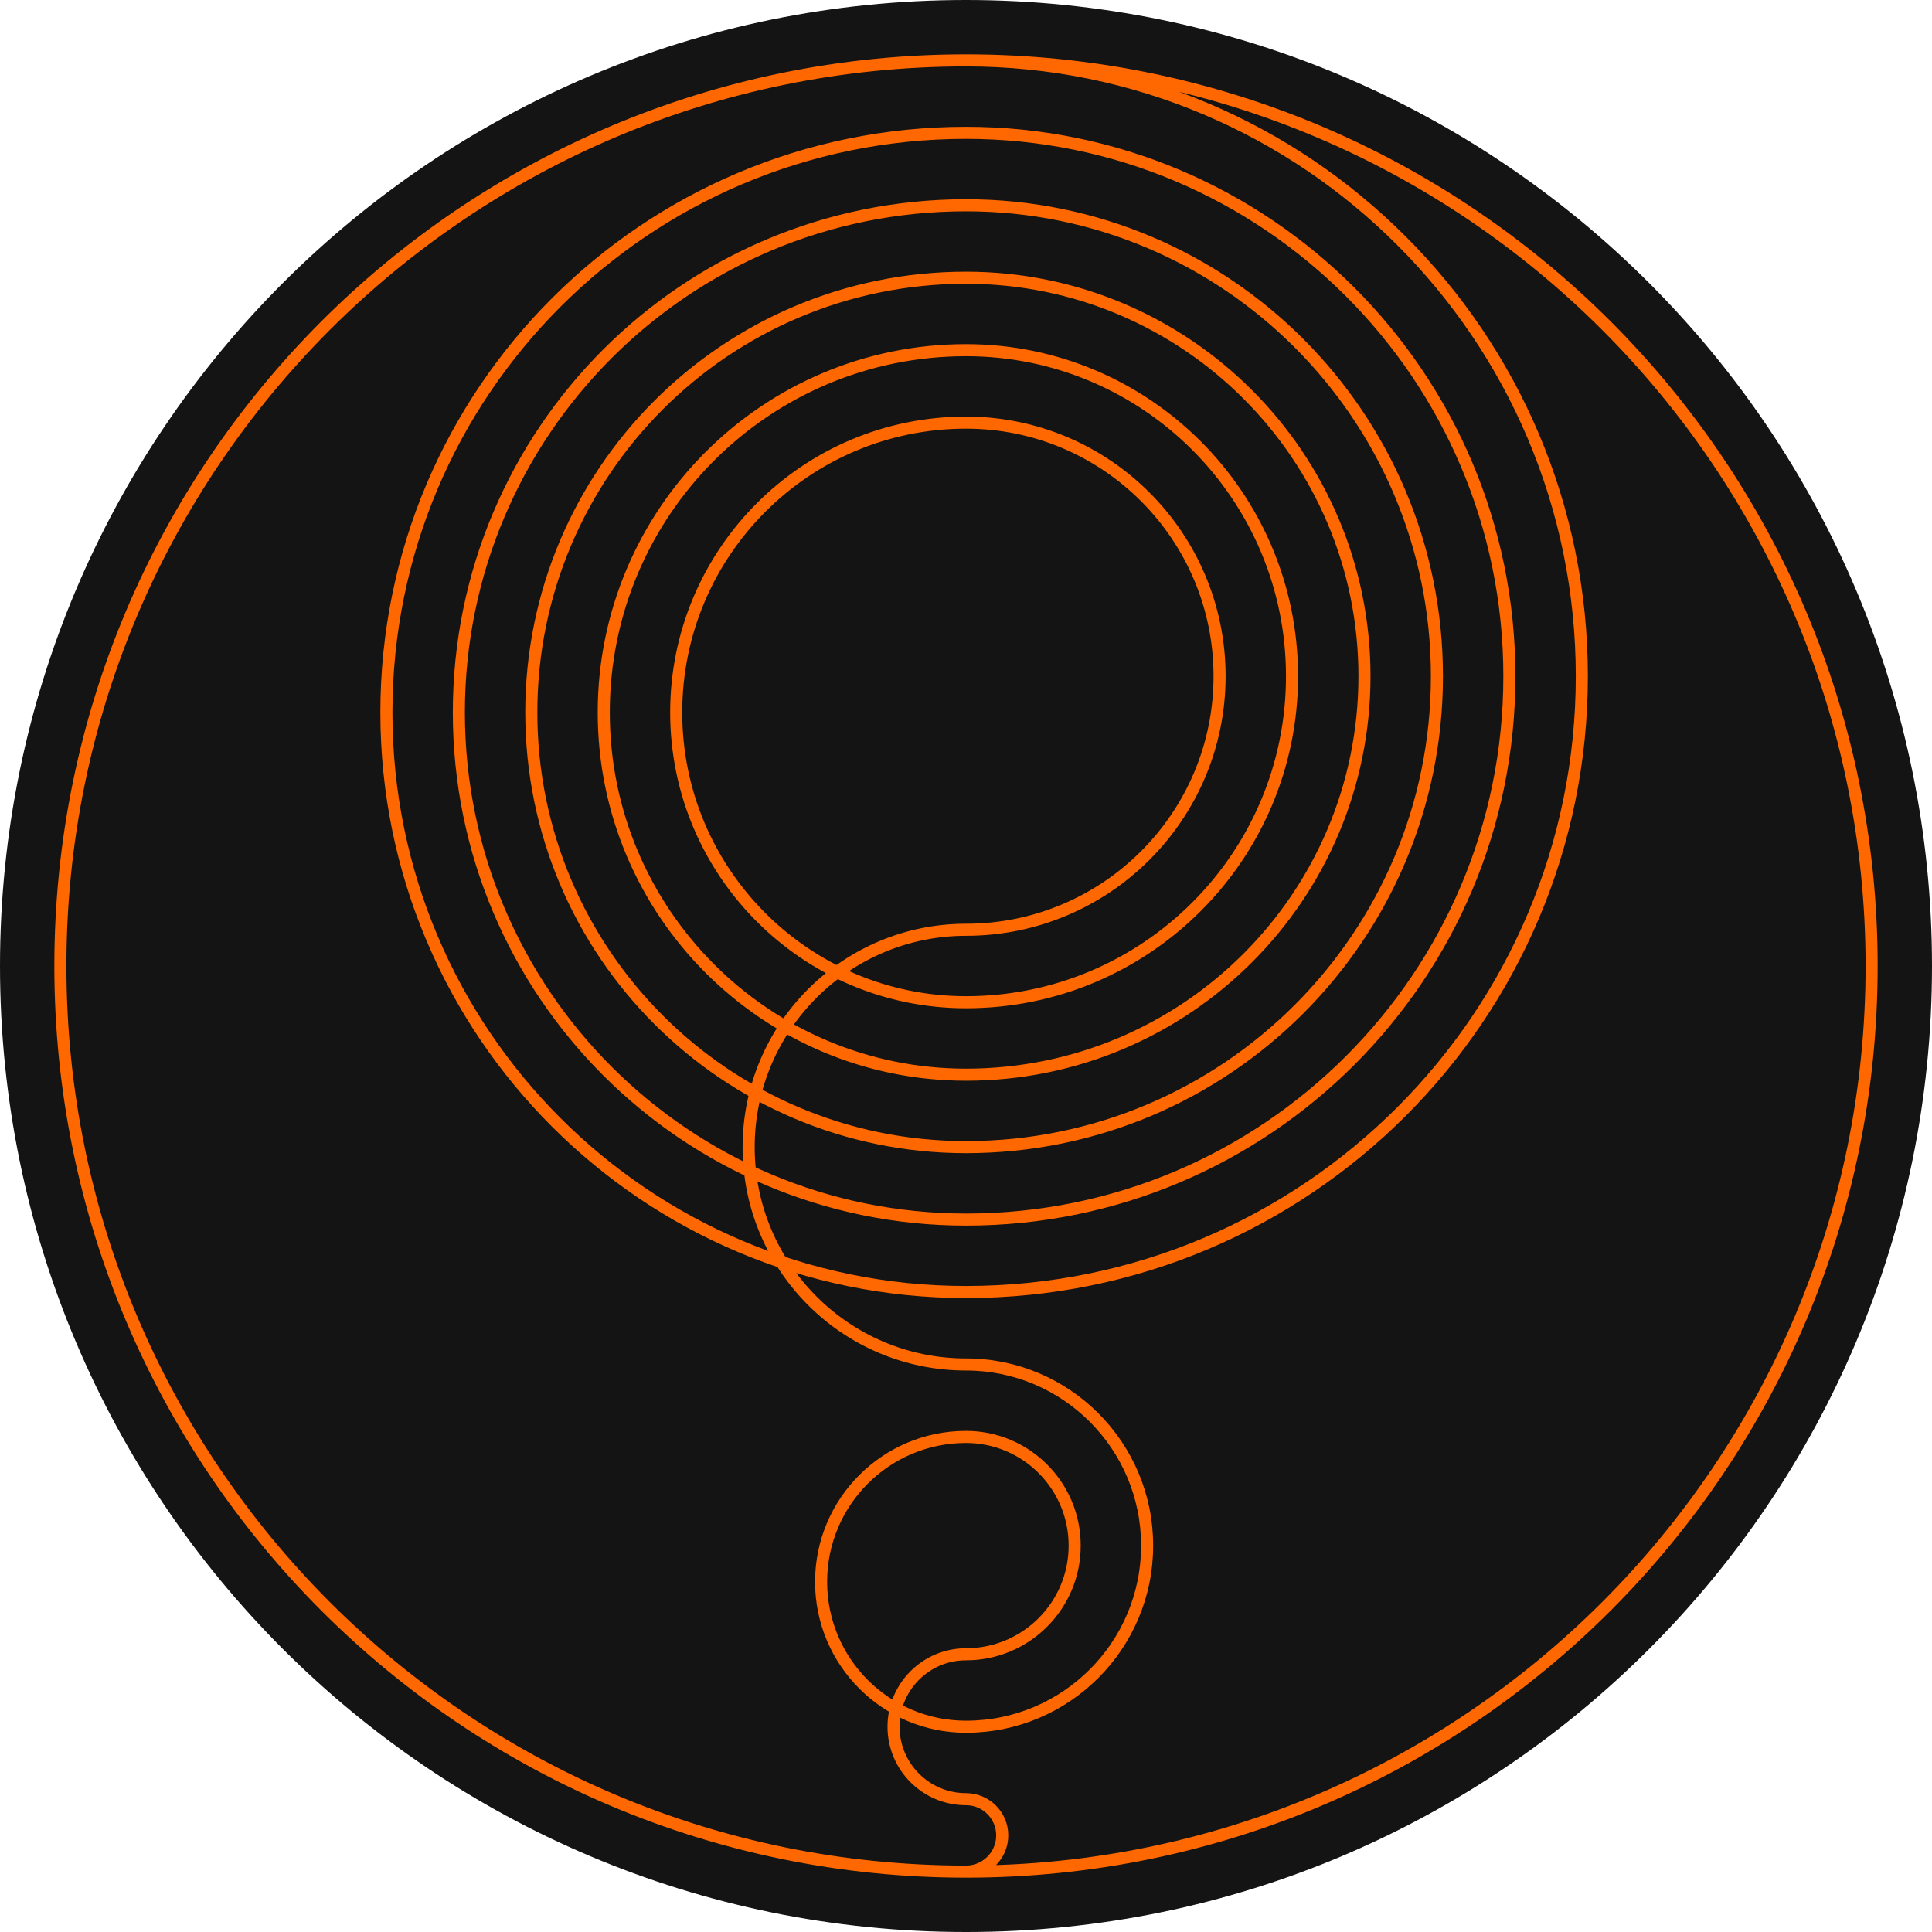
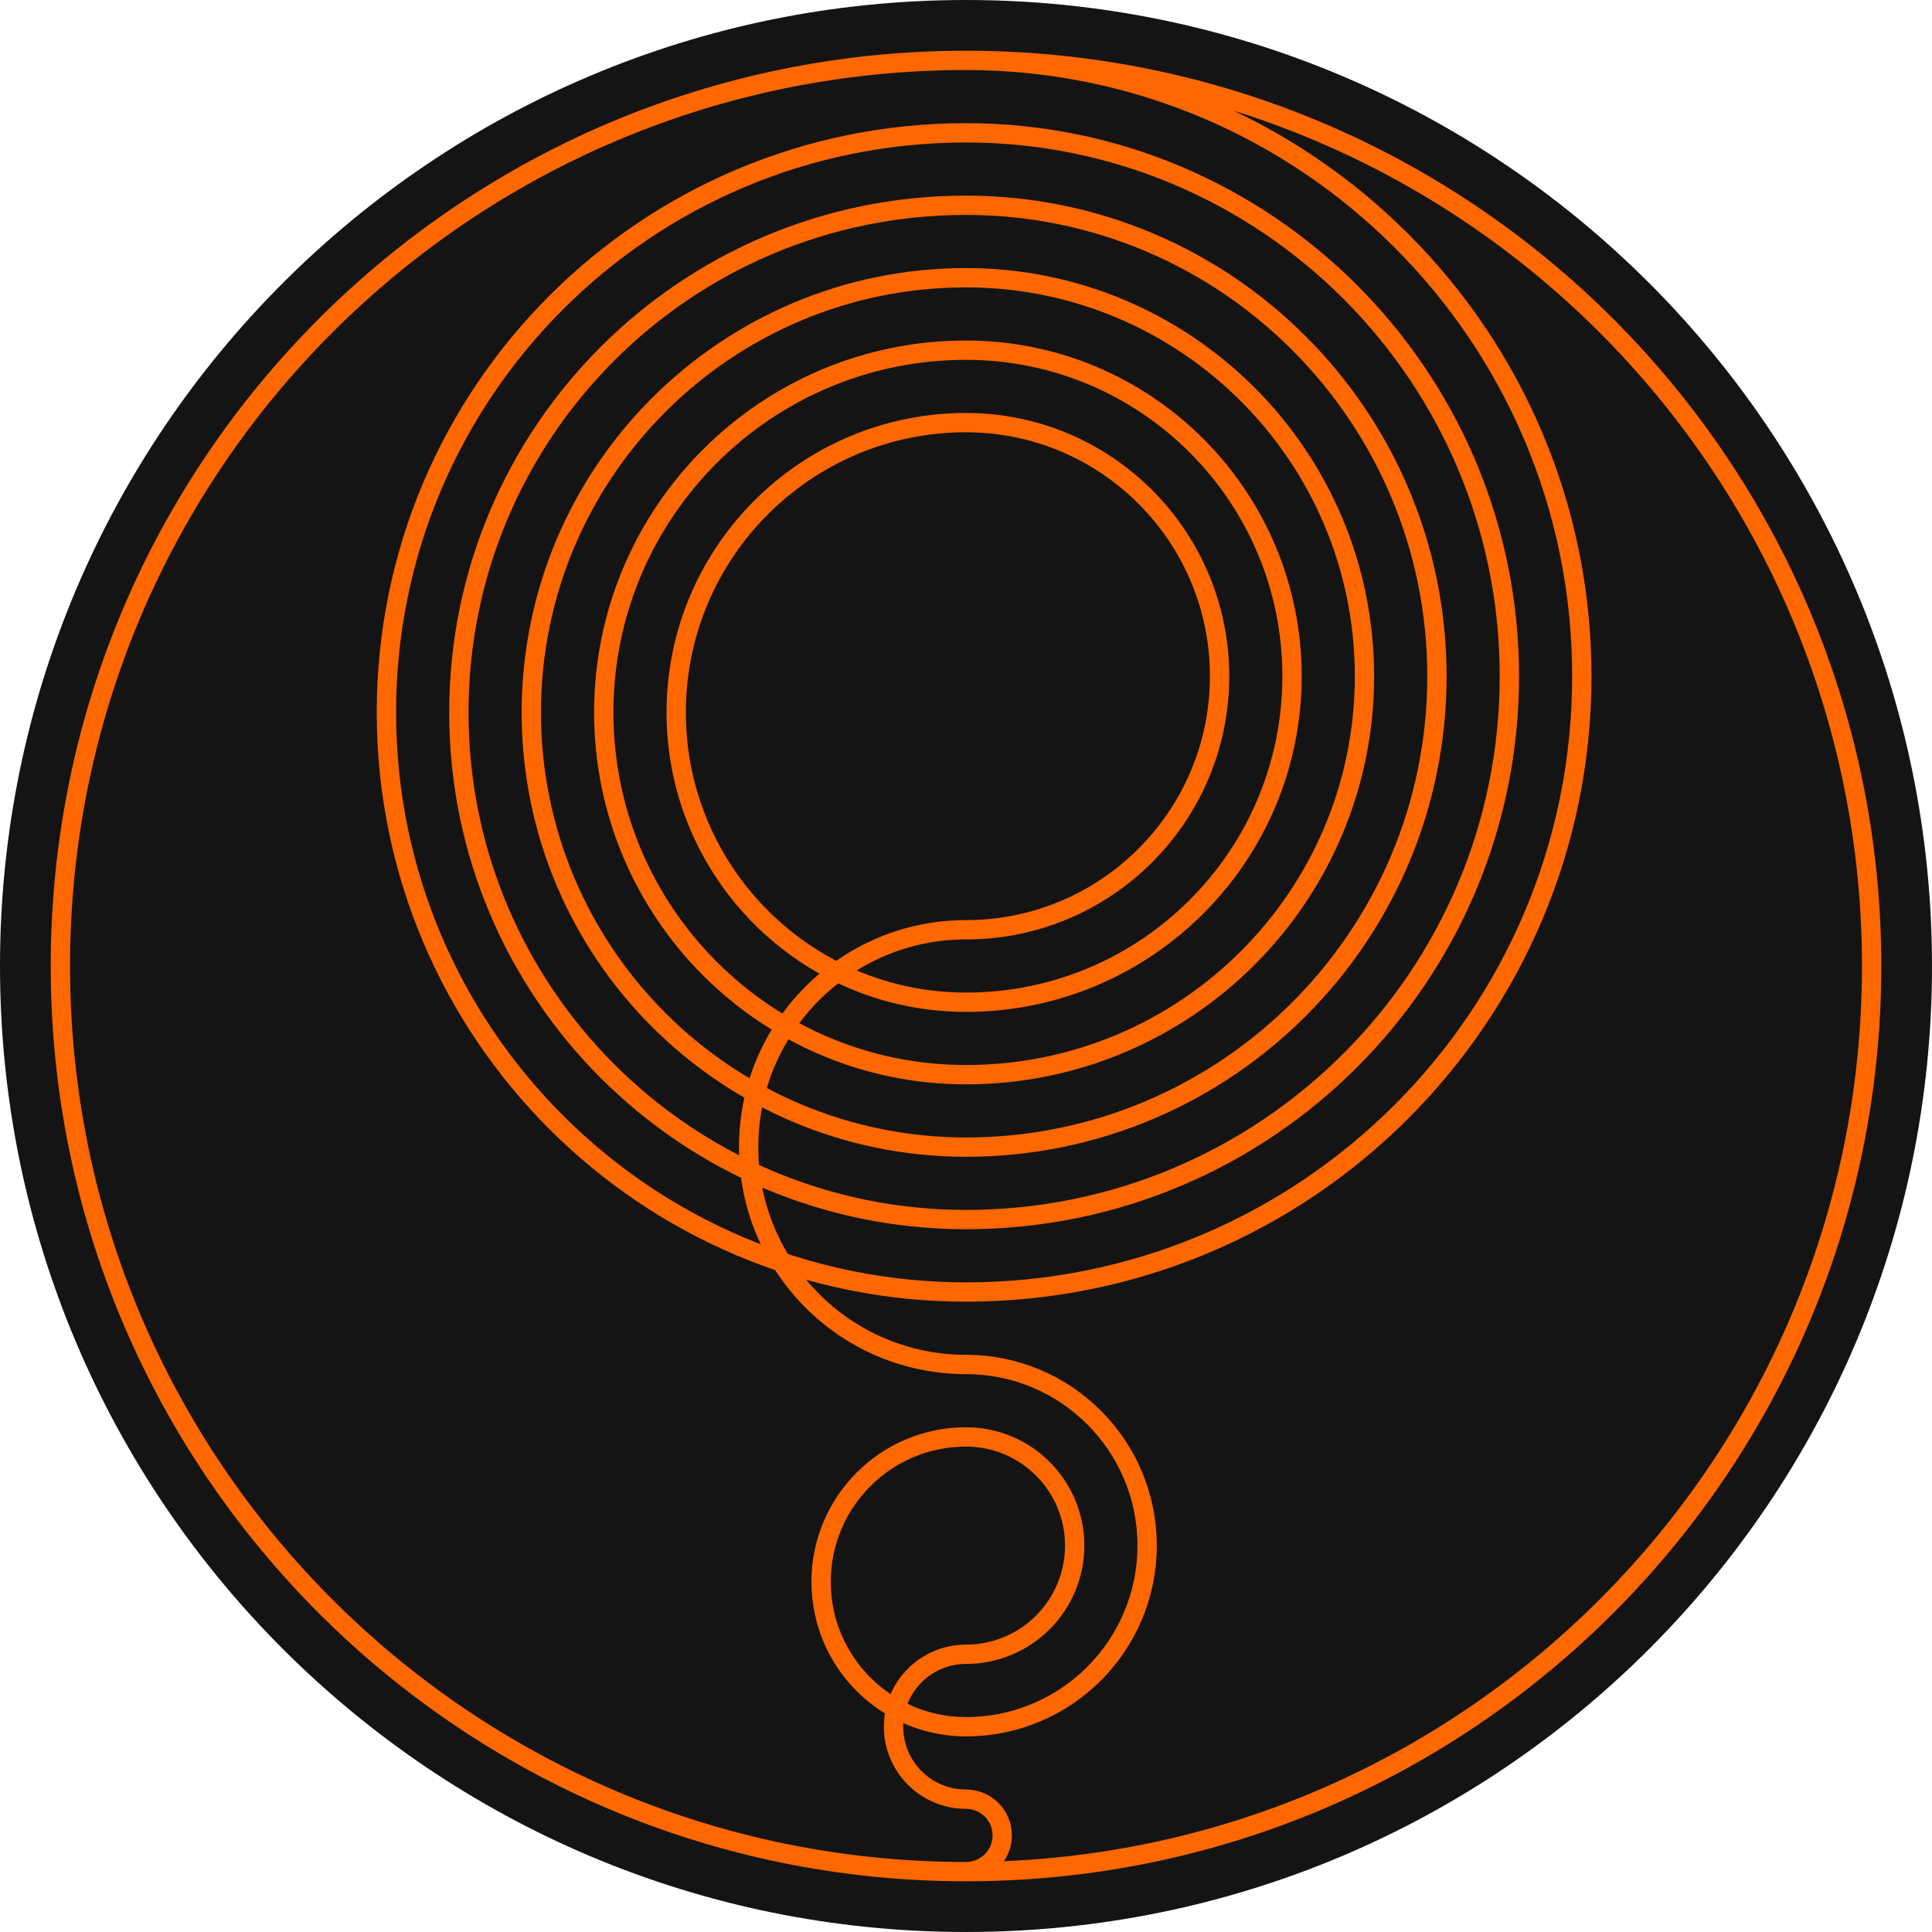
<svg xmlns="http://www.w3.org/2000/svg" viewBox="200 0 800 800" version="1.1" id="svg1">
  <defs id="defs1" />
  <g id="g3" transform="translate(-3.84613,13.46155)">
    <circle style="fill:#141414;fill-opacity:1;stroke:none;stroke-width:4.853" id="path2" cx="603.846" cy="386.538" r="400" />
-     <path d="m 603.846,761.538 a 15,15 0 0 0 0,-30 30,30 0 0 1 0,-60 45,45 0 0 0 0,-90 60,60 0 0 0 0,120 75,75 0 0 0 0,-150 90,90 0 0 1 0,-180 105,105 0 0 0 0,-210 120,120 0 0 0 0,240 135,135 0 0 0 0,-270 150,150 0 0 0 0,300 165,165 0 0 0 0,-330 180,180 0 0 0 0,360 195,195 0 0 0 0,-390 210,210 0 0 0 0,420 225,225 0 0 0 0,-450 240,240 0 0 0 0,480 255,255 0 0 0 0,-510 m 0,750 a 375,375 0 0 0 0,-750 375,375 0 0 0 0,750" fill="none" stroke="#ff6700" stroke-width="5" id="path1" />
+     <path d="m 603.846,761.538 a 15,15 0 0 0 0,-30 30,30 0 0 1 0,-60 45,45 0 0 0 0,-90 60,60 0 0 0 0,120 75,75 0 0 0 0,-150 90,90 0 0 1 0,-180 105,105 0 0 0 0,-210 120,120 0 0 0 0,240 135,135 0 0 0 0,-270 150,150 0 0 0 0,300 165,165 0 0 0 0,-330 180,180 0 0 0 0,360 195,195 0 0 0 0,-390 210,210 0 0 0 0,420 225,225 0 0 0 0,-450 240,240 0 0 0 0,480 255,255 0 0 0 0,-510 m 0,750 a 375,375 0 0 0 0,-750 375,375 0 0 0 0,750" fill="none" stroke="#ff6700" stroke-width="8" id="path1" />
  </g>
</svg>
